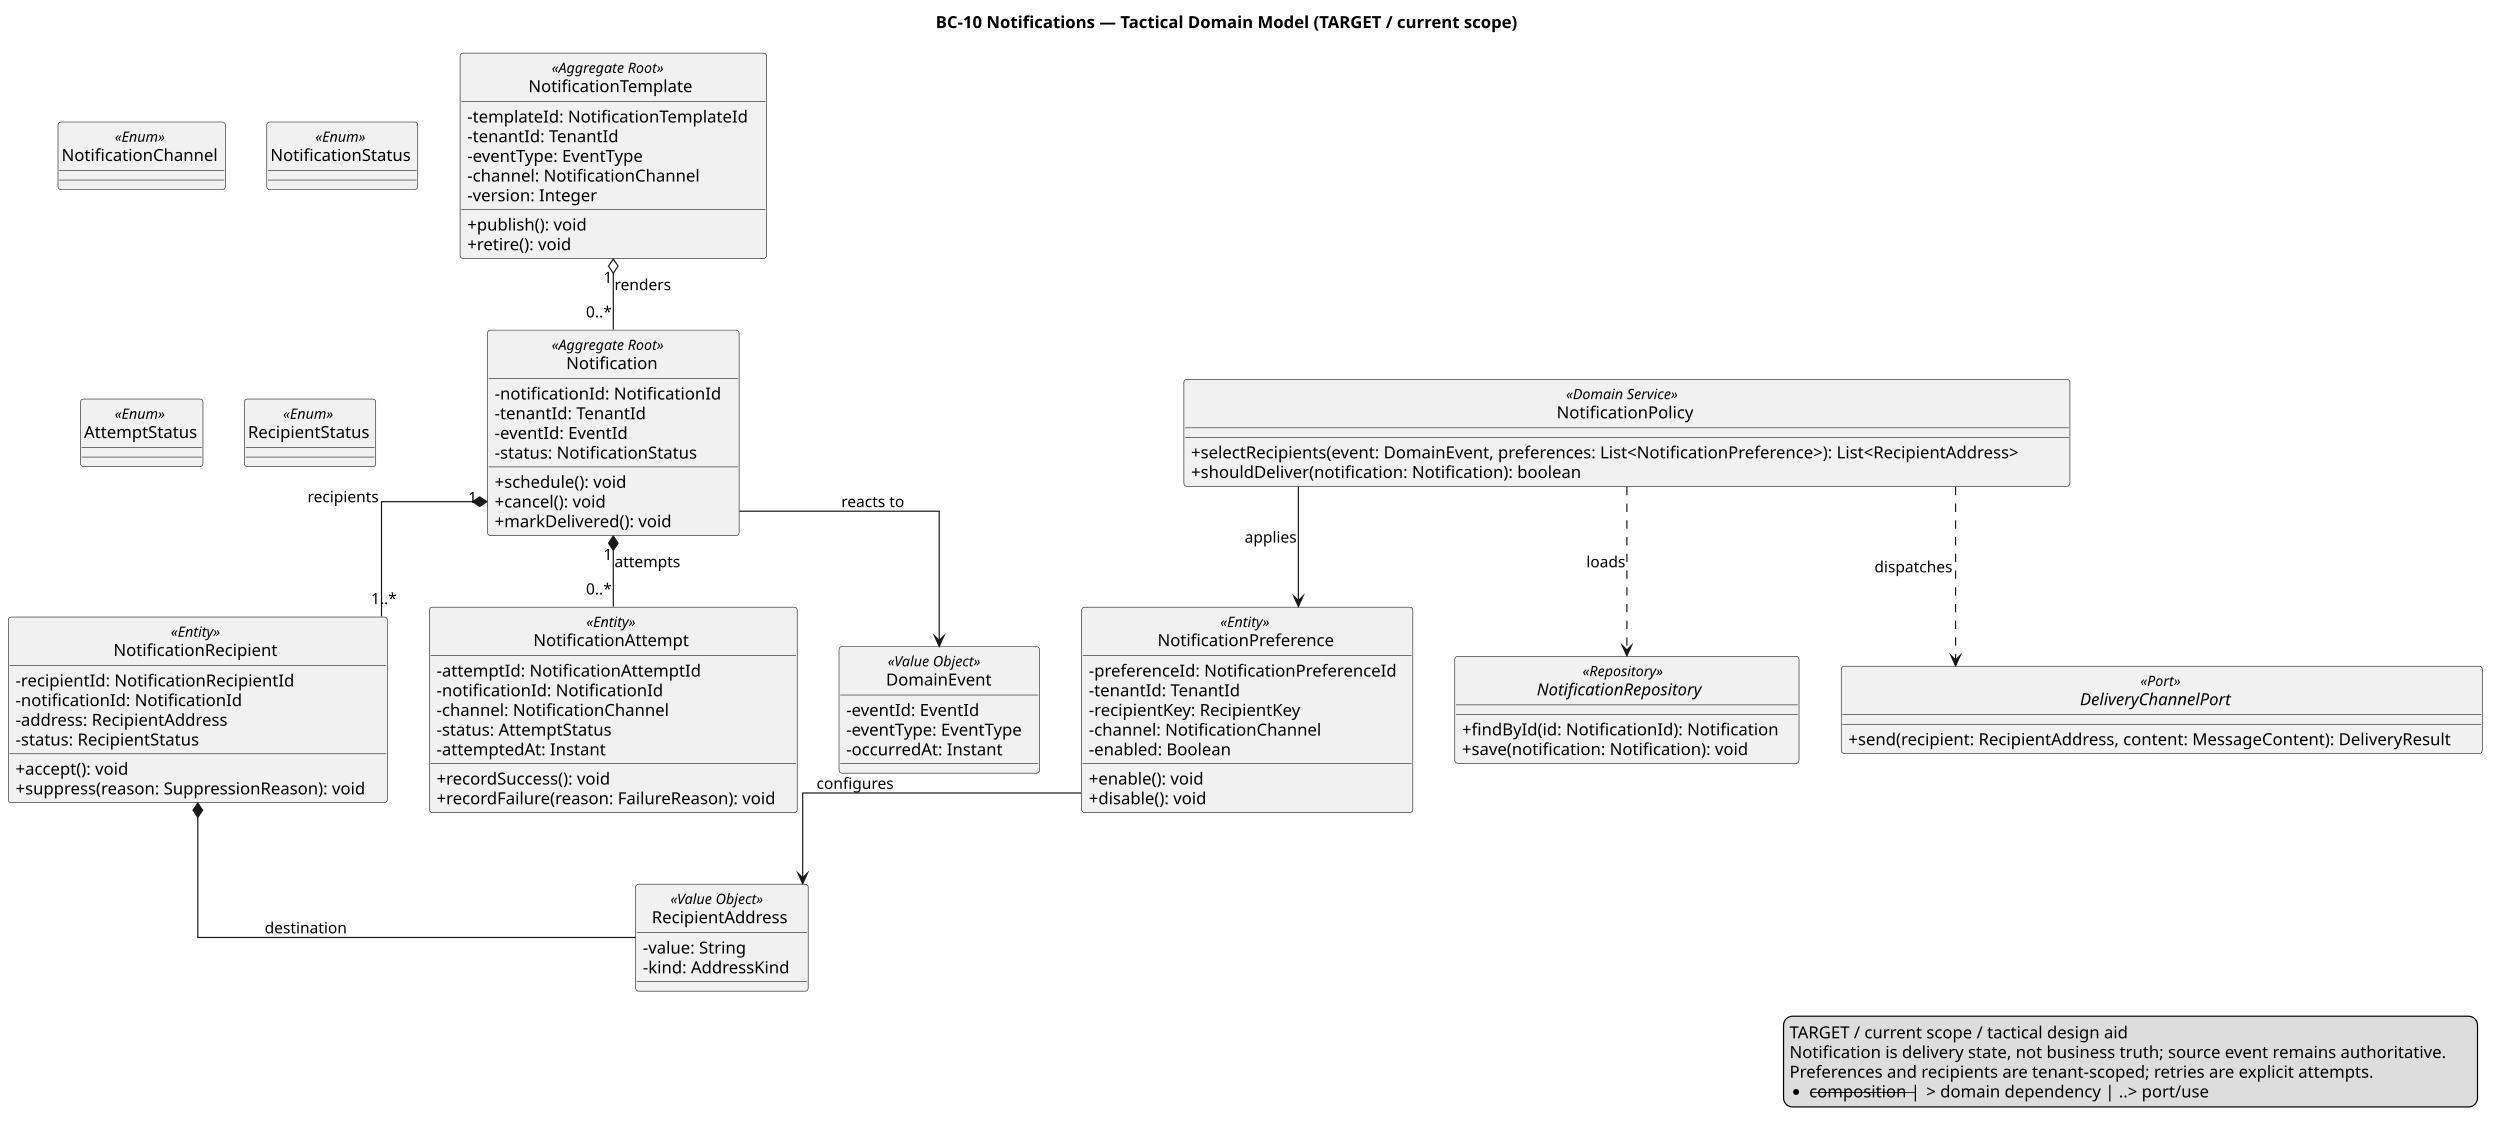
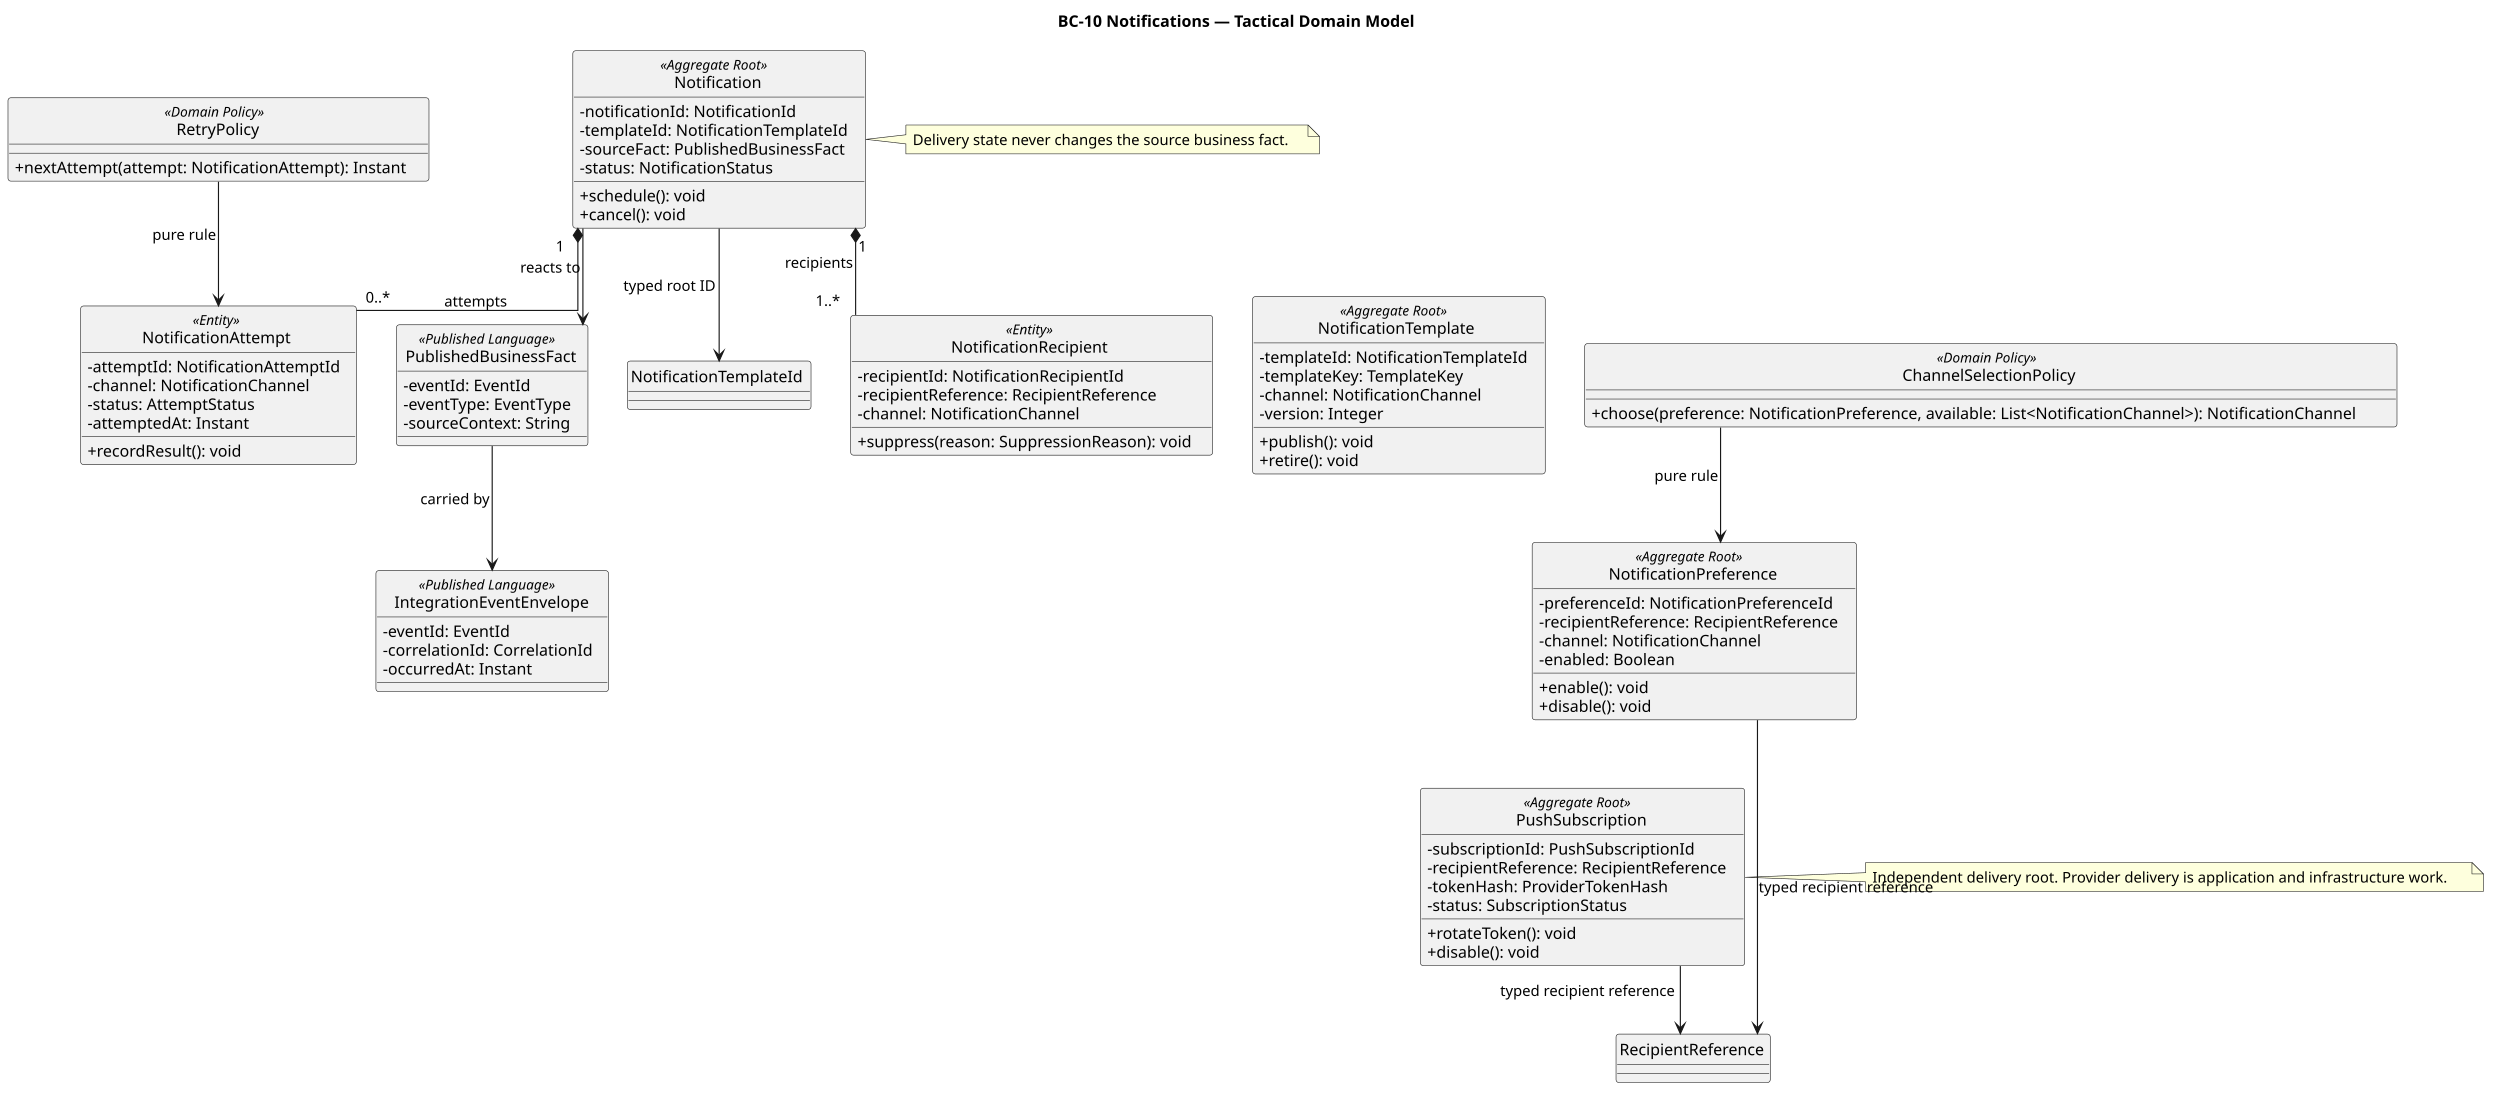
- <svg xmlns="http://www.w3.org/2000/svg" contentStyleType="text/css" data-diagram-type="CLASS" height="946px" preserveAspectRatio="none" style="width:2094px;height:946px;background:#FFFFFF;" version="1.1" viewBox="0 0 2094 946" width="2094px" zoomAndPan="magnify">
+ <svg xmlns="http://www.w3.org/2000/svg" contentStyleType="text/css" data-diagram-type="CLASS" height="964px" preserveAspectRatio="none" style="width:2192px;height:964px;background:#FFFFFF;" version="1.1" viewBox="0 0 2192 964" width="2192px" zoomAndPan="magnify">
  <defs />
  <g>
    <g class="title" data-source-line="1">
-       <text fill="#000000" font-family="sans-serif" font-size="14" font-weight="700" lengthAdjust="spacing" textLength="519.716" x="783.728" y="23.535">BC-10 Notifications — Tactical Domain Model (TARGET / current scope)</text>
+       <text fill="#000000" font-family="sans-serif" font-size="14" font-weight="700" lengthAdjust="spacing" textLength="330.6" x="927.403" y="23.535">BC-10 Notifications — Tactical Domain Model</text>
    </g>
-     <g class="entity" data-qualified-name="NotificationTemplate" data-source-line="7" id="ent0001">
-       <rect fill="#F1F1F1" height="172.039" rx="2.5" ry="2.5" style="stroke:#181818;stroke-width:0.5;" width="256.624" x="385.38" y="44.488" />
-       <text fill="#000000" font-family="sans-serif" font-size="12" font-style="italic" lengthAdjust="spacing" textLength="103.312" x="462.036" y="61.09">«Aggregate Root»</text>
-       <text fill="#000000" font-family="sans-serif" font-size="14" lengthAdjust="spacing" textLength="142.242" x="442.571" y="77.156">NotificationTemplate</text>
-       <line style="stroke:#181818;stroke-width:0.5;" x1="386.38" x2="641.004" y1="85.109" y2="85.109" />
-       <text fill="#000000" font-family="sans-serif" font-size="14" lengthAdjust="spacing" textLength="244.624" x="391.38" y="102.644">-templateId: NotificationTemplateId</text>
-       <text fill="#000000" font-family="sans-serif" font-size="14" lengthAdjust="spacing" textLength="133.027" x="391.38" y="119.133">-tenantId: TenantId</text>
-       <text fill="#000000" font-family="sans-serif" font-size="14" lengthAdjust="spacing" textLength="155.846" x="391.38" y="135.621">-eventType: EventType</text>
-       <text fill="#000000" font-family="sans-serif" font-size="14" lengthAdjust="spacing" textLength="203.998" x="391.38" y="152.109">-channel: NotificationChannel</text>
-       <text fill="#000000" font-family="sans-serif" font-size="14" lengthAdjust="spacing" textLength="114.222" x="391.38" y="168.598">-version: Integer</text>
-       <line style="stroke:#181818;stroke-width:0.5;" x1="386.38" x2="641.004" y1="175.551" y2="175.551" />
-       <text fill="#000000" font-family="sans-serif" font-size="14" lengthAdjust="spacing" textLength="108.028" x="391.38" y="193.086">+publish(): void</text>
-       <text fill="#000000" font-family="sans-serif" font-size="14" lengthAdjust="spacing" textLength="94.138" x="391.38" y="209.574">+retire(): void</text>
+     <g class="entity" data-qualified-name="Notification" data-source-line="7" id="ent0001">
+       <rect fill="#F1F1F1" height="155.551" rx="2.5" ry="2.5" style="stroke:#181818;stroke-width:0.5;" width="256.624" x="502.25" y="44.488" />
+       <text fill="#000000" font-family="sans-serif" font-size="12" font-style="italic" lengthAdjust="spacing" textLength="103.312" x="578.906" y="61.09">«Aggregate Root»</text>
+       <text fill="#000000" font-family="sans-serif" font-size="14" lengthAdjust="spacing" textLength="78.894" x="591.115" y="77.156">Notification</text>
+       <line style="stroke:#181818;stroke-width:0.5;" x1="503.25" x2="757.874" y1="85.109" y2="85.109" />
+       <text fill="#000000" font-family="sans-serif" font-size="14" lengthAdjust="spacing" textLength="198.782" x="508.25" y="102.644">-notificationId: NotificationId</text>
+       <text fill="#000000" font-family="sans-serif" font-size="14" lengthAdjust="spacing" textLength="244.624" x="508.25" y="119.133">-templateId: NotificationTemplateId</text>
+       <text fill="#000000" font-family="sans-serif" font-size="14" lengthAdjust="spacing" textLength="241.828" x="508.25" y="135.621">-sourceFact: PublishedBusinessFact</text>
+       <text fill="#000000" font-family="sans-serif" font-size="14" lengthAdjust="spacing" textLength="178.589" x="508.25" y="152.109">-status: NotificationStatus</text>
+       <line style="stroke:#181818;stroke-width:0.5;" x1="503.25" x2="757.874" y1="159.062" y2="159.062" />
+       <text fill="#000000" font-family="sans-serif" font-size="14" lengthAdjust="spacing" textLength="117.94" x="508.25" y="176.598">+schedule(): void</text>
+       <text fill="#000000" font-family="sans-serif" font-size="14" lengthAdjust="spacing" textLength="100.406" x="508.25" y="193.086">+cancel(): void</text>
    </g>
-     <g class="entity" data-qualified-name="Notification" data-source-line="17" id="ent0002">
-       <rect fill="#F1F1F1" height="172.039" rx="2.5" ry="2.5" style="stroke:#181818;stroke-width:0.5;" width="210.782" x="408.3" y="276.518" />
-       <text fill="#000000" font-family="sans-serif" font-size="12" font-style="italic" lengthAdjust="spacing" textLength="103.312" x="462.035" y="293.12">«Aggregate Root»</text>
-       <text fill="#000000" font-family="sans-serif" font-size="14" lengthAdjust="spacing" textLength="78.894" x="474.244" y="309.186">Notification</text>
-       <line style="stroke:#181818;stroke-width:0.5;" x1="409.3" x2="618.082" y1="317.139" y2="317.139" />
-       <text fill="#000000" font-family="sans-serif" font-size="14" lengthAdjust="spacing" textLength="198.782" x="414.3" y="334.675">-notificationId: NotificationId</text>
-       <text fill="#000000" font-family="sans-serif" font-size="14" lengthAdjust="spacing" textLength="133.027" x="414.3" y="351.163">-tenantId: TenantId</text>
-       <text fill="#000000" font-family="sans-serif" font-size="14" lengthAdjust="spacing" textLength="115.978" x="414.3" y="367.651">-eventId: EventId</text>
-       <text fill="#000000" font-family="sans-serif" font-size="14" lengthAdjust="spacing" textLength="178.589" x="414.3" y="384.139">-status: NotificationStatus</text>
-       <line style="stroke:#181818;stroke-width:0.5;" x1="409.3" x2="618.082" y1="391.092" y2="391.092" />
-       <text fill="#000000" font-family="sans-serif" font-size="14" lengthAdjust="spacing" textLength="117.94" x="414.3" y="408.628">+schedule(): void</text>
-       <text fill="#000000" font-family="sans-serif" font-size="14" lengthAdjust="spacing" textLength="100.406" x="414.3" y="425.116">+cancel(): void</text>
-       <text fill="#000000" font-family="sans-serif" font-size="14" lengthAdjust="spacing" textLength="156.276" x="414.3" y="441.604">+markDelivered(): void</text>
+     <g class="entity" data-qualified-name="NotificationRecipient" data-source-line="16" id="ent0002">
+       <rect fill="#F1F1F1" height="122.574" rx="2.5" ry="2.5" style="stroke:#181818;stroke-width:0.5;" width="317.389" x="745.87" y="276.528" />
+       <text fill="#000000" font-family="sans-serif" font-size="12" font-style="italic" lengthAdjust="spacing" textLength="45.24" x="881.944" y="293.13">«Entity»</text>
+       <text fill="#000000" font-family="sans-serif" font-size="14" lengthAdjust="spacing" textLength="141.347" x="833.891" y="309.196">NotificationRecipient</text>
+       <line style="stroke:#181818;stroke-width:0.5;" x1="746.87" x2="1062.259" y1="317.149" y2="317.149" />
+       <text fill="#000000" font-family="sans-serif" font-size="14" lengthAdjust="spacing" textLength="243.325" x="751.87" y="334.685">-recipientId: NotificationRecipientId</text>
+       <text fill="#000000" font-family="sans-serif" font-size="14" lengthAdjust="spacing" textLength="272.316" x="751.87" y="351.173">-recipientReference: RecipientReference</text>
+       <text fill="#000000" font-family="sans-serif" font-size="14" lengthAdjust="spacing" textLength="203.998" x="751.87" y="367.661">-channel: NotificationChannel</text>
+       <line style="stroke:#181818;stroke-width:0.5;" x1="746.87" x2="1062.259" y1="374.614" y2="374.614" />
+       <text fill="#000000" font-family="sans-serif" font-size="14" lengthAdjust="spacing" textLength="305.389" x="751.87" y="392.149">+suppress(reason: SuppressionReason): void</text>
    </g>
-     <g class="entity" data-qualified-name="NotificationRecipient" data-source-line="27" id="ent0003">
-       <rect fill="#F1F1F1" height="155.551" rx="2.5" ry="2.5" style="stroke:#181818;stroke-width:0.5;" width="317.389" x="7" y="516.808" />
-       <text fill="#000000" font-family="sans-serif" font-size="12" font-style="italic" lengthAdjust="spacing" textLength="45.24" x="143.074" y="533.41">«Entity»</text>
-       <text fill="#000000" font-family="sans-serif" font-size="14" lengthAdjust="spacing" textLength="141.347" x="95.021" y="549.476">NotificationRecipient</text>
-       <line style="stroke:#181818;stroke-width:0.5;" x1="8" x2="323.389" y1="557.429" y2="557.429" />
-       <text fill="#000000" font-family="sans-serif" font-size="14" lengthAdjust="spacing" textLength="243.325" x="13" y="574.965">-recipientId: NotificationRecipientId</text>
-       <text fill="#000000" font-family="sans-serif" font-size="14" lengthAdjust="spacing" textLength="198.782" x="13" y="591.453">-notificationId: NotificationId</text>
-       <text fill="#000000" font-family="sans-serif" font-size="14" lengthAdjust="spacing" textLength="187.653" x="13" y="607.941">-address: RecipientAddress</text>
-       <text fill="#000000" font-family="sans-serif" font-size="14" lengthAdjust="spacing" textLength="162.148" x="13" y="624.429">-status: RecipientStatus</text>
-       <line style="stroke:#181818;stroke-width:0.5;" x1="8" x2="323.389" y1="631.383" y2="631.383" />
-       <text fill="#000000" font-family="sans-serif" font-size="14" lengthAdjust="spacing" textLength="101.719" x="13" y="648.918">+accept(): void</text>
-       <text fill="#000000" font-family="sans-serif" font-size="14" lengthAdjust="spacing" textLength="305.389" x="13" y="665.406">+suppress(reason: SuppressionReason): void</text>
+     <g class="entity" data-qualified-name="NotificationAttempt" data-source-line="23" id="ent0003">
+       <rect fill="#F1F1F1" height="139.062" rx="2.5" ry="2.5" style="stroke:#181818;stroke-width:0.5;" width="241.715" x="70.71" y="268.278" />
+       <text fill="#000000" font-family="sans-serif" font-size="12" font-style="italic" lengthAdjust="spacing" textLength="45.24" x="168.947" y="284.88">«Entity»</text>
+       <text fill="#000000" font-family="sans-serif" font-size="14" lengthAdjust="spacing" textLength="133.943" x="124.596" y="300.946">NotificationAttempt</text>
+       <line style="stroke:#181818;stroke-width:0.5;" x1="71.71" x2="311.425" y1="308.899" y2="308.899" />
+       <text fill="#000000" font-family="sans-serif" font-size="14" lengthAdjust="spacing" textLength="229.715" x="76.71" y="326.435">-attemptId: NotificationAttemptId</text>
+       <text fill="#000000" font-family="sans-serif" font-size="14" lengthAdjust="spacing" textLength="203.998" x="76.71" y="342.923">-channel: NotificationChannel</text>
+       <text fill="#000000" font-family="sans-serif" font-size="14" lengthAdjust="spacing" textLength="154.745" x="76.71" y="359.411">-status: AttemptStatus</text>
+       <text fill="#000000" font-family="sans-serif" font-size="14" lengthAdjust="spacing" textLength="148.34" x="76.71" y="375.899">-attemptedAt: Instant</text>
+       <line style="stroke:#181818;stroke-width:0.5;" x1="71.71" x2="311.425" y1="382.853" y2="382.853" />
+       <text fill="#000000" font-family="sans-serif" font-size="14" lengthAdjust="spacing" textLength="143.398" x="76.71" y="400.388">+recordResult(): void</text>
    </g>
-     <g class="entity" data-qualified-name="NotificationPreference" data-source-line="36" id="ent0004">
-       <rect fill="#F1F1F1" height="172.039" rx="2.5" ry="2.5" style="stroke:#181818;stroke-width:0.5;" width="277.419" x="905.98" y="508.558" />
-       <text fill="#000000" font-family="sans-serif" font-size="12" font-style="italic" lengthAdjust="spacing" textLength="45.24" x="1022.069" y="525.16">«Entity»</text>
-       <text fill="#000000" font-family="sans-serif" font-size="14" lengthAdjust="spacing" textLength="150.295" x="969.542" y="541.226">NotificationPreference</text>
-       <line style="stroke:#181818;stroke-width:0.5;" x1="906.98" x2="1182.399" y1="549.179" y2="549.179" />
-       <text fill="#000000" font-family="sans-serif" font-size="14" lengthAdjust="spacing" textLength="265.419" x="911.98" y="566.715">-preferenceId: NotificationPreferenceId</text>
-       <text fill="#000000" font-family="sans-serif" font-size="14" lengthAdjust="spacing" textLength="133.027" x="911.98" y="583.203">-tenantId: TenantId</text>
-       <text fill="#000000" font-family="sans-serif" font-size="14" lengthAdjust="spacing" textLength="187.25" x="911.98" y="599.691">-recipientKey: RecipientKey</text>
-       <text fill="#000000" font-family="sans-serif" font-size="14" lengthAdjust="spacing" textLength="203.998" x="911.98" y="616.179">-channel: NotificationChannel</text>
-       <text fill="#000000" font-family="sans-serif" font-size="14" lengthAdjust="spacing" textLength="124.168" x="911.98" y="632.668">-enabled: Boolean</text>
-       <line style="stroke:#181818;stroke-width:0.5;" x1="906.98" x2="1182.399" y1="639.621" y2="639.621" />
-       <text fill="#000000" font-family="sans-serif" font-size="14" lengthAdjust="spacing" textLength="102.676" x="911.98" y="657.156">+enable(): void</text>
-       <text fill="#000000" font-family="sans-serif" font-size="14" lengthAdjust="spacing" textLength="106.183" x="911.98" y="673.644">+disable(): void</text>
+     <g class="entity" data-qualified-name="NotificationTemplate" data-source-line="31" id="ent0004">
+       <rect fill="#F1F1F1" height="155.551" rx="2.5" ry="2.5" style="stroke:#181818;stroke-width:0.5;" width="256.624" x="1098.25" y="260.038" />
+       <text fill="#000000" font-family="sans-serif" font-size="12" font-style="italic" lengthAdjust="spacing" textLength="103.312" x="1174.906" y="276.64">«Aggregate Root»</text>
+       <text fill="#000000" font-family="sans-serif" font-size="14" lengthAdjust="spacing" textLength="142.242" x="1155.441" y="292.706">NotificationTemplate</text>
+       <line style="stroke:#181818;stroke-width:0.5;" x1="1099.25" x2="1353.874" y1="300.659" y2="300.659" />
+       <text fill="#000000" font-family="sans-serif" font-size="14" lengthAdjust="spacing" textLength="244.624" x="1104.25" y="318.195">-templateId: NotificationTemplateId</text>
+       <text fill="#000000" font-family="sans-serif" font-size="14" lengthAdjust="spacing" textLength="188.549" x="1104.25" y="334.683">-templateKey: TemplateKey</text>
+       <text fill="#000000" font-family="sans-serif" font-size="14" lengthAdjust="spacing" textLength="203.998" x="1104.25" y="351.171">-channel: NotificationChannel</text>
+       <text fill="#000000" font-family="sans-serif" font-size="14" lengthAdjust="spacing" textLength="114.222" x="1104.25" y="367.659">-version: Integer</text>
+       <line style="stroke:#181818;stroke-width:0.5;" x1="1099.25" x2="1353.874" y1="374.613" y2="374.613" />
+       <text fill="#000000" font-family="sans-serif" font-size="14" lengthAdjust="spacing" textLength="108.028" x="1104.25" y="392.148">+publish(): void</text>
+       <text fill="#000000" font-family="sans-serif" font-size="14" lengthAdjust="spacing" textLength="94.138" x="1104.25" y="408.636">+retire(): void</text>
    </g>
-     <g class="entity" data-qualified-name="NotificationAttempt" data-source-line="46" id="ent0005">
-       <rect fill="#F1F1F1" height="172.039" rx="2.5" ry="2.5" style="stroke:#181818;stroke-width:0.5;" width="308.085" x="359.65" y="508.558" />
-       <text fill="#000000" font-family="sans-serif" font-size="12" font-style="italic" lengthAdjust="spacing" textLength="45.24" x="491.072" y="525.16">«Entity»</text>
-       <text fill="#000000" font-family="sans-serif" font-size="14" lengthAdjust="spacing" textLength="133.943" x="446.721" y="541.226">NotificationAttempt</text>
-       <line style="stroke:#181818;stroke-width:0.5;" x1="360.65" x2="666.735" y1="549.179" y2="549.179" />
-       <text fill="#000000" font-family="sans-serif" font-size="14" lengthAdjust="spacing" textLength="229.715" x="365.65" y="566.715">-attemptId: NotificationAttemptId</text>
-       <text fill="#000000" font-family="sans-serif" font-size="14" lengthAdjust="spacing" textLength="198.782" x="365.65" y="583.203">-notificationId: NotificationId</text>
-       <text fill="#000000" font-family="sans-serif" font-size="14" lengthAdjust="spacing" textLength="203.998" x="365.65" y="599.691">-channel: NotificationChannel</text>
-       <text fill="#000000" font-family="sans-serif" font-size="14" lengthAdjust="spacing" textLength="154.745" x="365.65" y="616.179">-status: AttemptStatus</text>
-       <text fill="#000000" font-family="sans-serif" font-size="14" lengthAdjust="spacing" textLength="148.34" x="365.65" y="632.668">-attemptedAt: Instant</text>
-       <line style="stroke:#181818;stroke-width:0.5;" x1="360.65" x2="666.735" y1="639.621" y2="639.621" />
-       <text fill="#000000" font-family="sans-serif" font-size="14" lengthAdjust="spacing" textLength="154.28" x="365.65" y="657.156">+recordSuccess(): void</text>
-       <text fill="#000000" font-family="sans-serif" font-size="14" lengthAdjust="spacing" textLength="296.085" x="365.65" y="673.644">+recordFailure(reason: FailureReason): void</text>
+     <g class="entity" data-qualified-name="NotificationPreference" data-source-line="40" id="ent0005">
+       <rect fill="#F1F1F1" height="155.551" rx="2.5" ry="2.5" style="stroke:#181818;stroke-width:0.5;" width="284.316" x="1343.41" y="475.588" />
+       <text fill="#000000" font-family="sans-serif" font-size="12" font-style="italic" lengthAdjust="spacing" textLength="103.312" x="1433.912" y="492.19">«Aggregate Root»</text>
+       <text fill="#000000" font-family="sans-serif" font-size="14" lengthAdjust="spacing" textLength="150.295" x="1410.421" y="508.256">NotificationPreference</text>
+       <line style="stroke:#181818;stroke-width:0.5;" x1="1344.41" x2="1626.726" y1="516.209" y2="516.209" />
+       <text fill="#000000" font-family="sans-serif" font-size="14" lengthAdjust="spacing" textLength="265.419" x="1349.41" y="533.745">-preferenceId: NotificationPreferenceId</text>
+       <text fill="#000000" font-family="sans-serif" font-size="14" lengthAdjust="spacing" textLength="272.316" x="1349.41" y="550.233">-recipientReference: RecipientReference</text>
+       <text fill="#000000" font-family="sans-serif" font-size="14" lengthAdjust="spacing" textLength="203.998" x="1349.41" y="566.721">-channel: NotificationChannel</text>
+       <text fill="#000000" font-family="sans-serif" font-size="14" lengthAdjust="spacing" textLength="124.168" x="1349.41" y="583.209">-enabled: Boolean</text>
+       <line style="stroke:#181818;stroke-width:0.5;" x1="1344.41" x2="1626.726" y1="590.163" y2="590.163" />
+       <text fill="#000000" font-family="sans-serif" font-size="14" lengthAdjust="spacing" textLength="102.676" x="1349.41" y="607.698">+enable(): void</text>
+       <text fill="#000000" font-family="sans-serif" font-size="14" lengthAdjust="spacing" textLength="106.183" x="1349.41" y="624.186">+disable(): void</text>
    </g>
-     <g class="entity" data-qualified-name="NotificationPolicy" data-source-line="56" id="ent0006">
-       <rect fill="#F1F1F1" height="89.598" rx="2.5" ry="2.5" style="stroke:#181818;stroke-width:0.5;" width="742.133" x="991.63" y="317.738" />
-       <text fill="#000000" font-family="sans-serif" font-size="12" font-style="italic" lengthAdjust="spacing" textLength="102.047" x="1311.673" y="334.34">«Domain Service»</text>
-       <text fill="#000000" font-family="sans-serif" font-size="14" lengthAdjust="spacing" textLength="117.811" x="1303.791" y="350.406">NotificationPolicy</text>
-       <line style="stroke:#181818;stroke-width:0.5;" x1="992.63" x2="1732.763" y1="358.359" y2="358.359" />
-       <line style="stroke:#181818;stroke-width:0.5;" x1="992.63" x2="1732.763" y1="366.359" y2="366.359" />
-       <text fill="#000000" font-family="sans-serif" font-size="14" lengthAdjust="spacing" textLength="730.133" x="997.63" y="383.894">+selectRecipients(event: DomainEvent, preferences: List&lt;NotificationPreference&gt;): List&lt;RecipientAddress&gt;</text>
-       <text fill="#000000" font-family="sans-serif" font-size="14" lengthAdjust="spacing" textLength="341.489" x="997.63" y="400.383">+shouldDeliver(notification: Notification): boolean</text>
+     <g class="entity" data-qualified-name="PushSubscription" data-source-line="49" id="ent0006">
+       <rect fill="#F1F1F1" height="155.551" rx="2.5" ry="2.5" style="stroke:#181818;stroke-width:0.5;" width="284.316" x="1245.41" y="691.138" />
+       <text fill="#000000" font-family="sans-serif" font-size="12" font-style="italic" lengthAdjust="spacing" textLength="103.312" x="1335.912" y="707.74">«Aggregate Root»</text>
+       <text fill="#000000" font-family="sans-serif" font-size="14" lengthAdjust="spacing" textLength="116.758" x="1329.189" y="723.806">PushSubscription</text>
+       <line style="stroke:#181818;stroke-width:0.5;" x1="1246.41" x2="1528.726" y1="731.759" y2="731.759" />
+       <text fill="#000000" font-family="sans-serif" font-size="14" lengthAdjust="spacing" textLength="243.51" x="1251.41" y="749.294">-subscriptionId: PushSubscriptionId</text>
+       <text fill="#000000" font-family="sans-serif" font-size="14" lengthAdjust="spacing" textLength="272.316" x="1251.41" y="765.783">-recipientReference: RecipientReference</text>
+       <text fill="#000000" font-family="sans-serif" font-size="14" lengthAdjust="spacing" textLength="220.978" x="1251.41" y="782.271">-tokenHash: ProviderTokenHash</text>
+       <text fill="#000000" font-family="sans-serif" font-size="14" lengthAdjust="spacing" textLength="184.201" x="1251.41" y="798.759">-status: SubscriptionStatus</text>
+       <line style="stroke:#181818;stroke-width:0.5;" x1="1246.41" x2="1528.726" y1="805.712" y2="805.712" />
+       <text fill="#000000" font-family="sans-serif" font-size="14" lengthAdjust="spacing" textLength="140.253" x="1251.41" y="823.248">+rotateToken(): void</text>
+       <text fill="#000000" font-family="sans-serif" font-size="14" lengthAdjust="spacing" textLength="106.183" x="1251.41" y="839.736">+disable(): void</text>
    </g>
-     <g class="entity" data-qualified-name="RecipientAddress" data-source-line="61" id="ent0007">
-       <rect fill="#F1F1F1" height="89.598" rx="2.5" ry="2.5" style="stroke:#181818;stroke-width:0.5;" width="144.46" x="532.46" y="740.598" />
-       <text fill="#000000" font-family="sans-serif" font-size="12" font-style="italic" lengthAdjust="spacing" textLength="86.291" x="561.544" y="757.2">«Value Object»</text>
-       <text fill="#000000" font-family="sans-serif" font-size="14" lengthAdjust="spacing" textLength="117.537" x="545.921" y="773.266">RecipientAddress</text>
-       <line style="stroke:#181818;stroke-width:0.5;" x1="533.46" x2="675.92" y1="781.219" y2="781.219" />
-       <text fill="#000000" font-family="sans-serif" font-size="14" lengthAdjust="spacing" textLength="92.442" x="538.46" y="798.755">-value: String</text>
-       <text fill="#000000" font-family="sans-serif" font-size="14" lengthAdjust="spacing" textLength="132.46" x="538.46" y="815.243">-kind: AddressKind</text>
-       <line style="stroke:#181818;stroke-width:0.5;" x1="533.46" x2="675.92" y1="822.196" y2="822.196" />
+     <g class="entity" data-qualified-name="PublishedBusinessFact" data-source-line="58" id="ent0007">
+       <rect fill="#F1F1F1" height="106.086" rx="2.5" ry="2.5" style="stroke:#181818;stroke-width:0.5;" width="167.887" x="347.62" y="284.768" />
+       <text fill="#000000" font-family="sans-serif" font-size="12" font-style="italic" lengthAdjust="spacing" textLength="128.941" x="367.093" y="301.37">«Published Language»</text>
+       <text fill="#000000" font-family="sans-serif" font-size="14" lengthAdjust="spacing" textLength="152.1" x="355.514" y="317.436">PublishedBusinessFact</text>
+       <line style="stroke:#181818;stroke-width:0.5;" x1="348.62" x2="514.507" y1="325.389" y2="325.389" />
+       <text fill="#000000" font-family="sans-serif" font-size="14" lengthAdjust="spacing" textLength="115.978" x="353.62" y="342.925">-eventId: EventId</text>
+       <text fill="#000000" font-family="sans-serif" font-size="14" lengthAdjust="spacing" textLength="155.846" x="353.62" y="359.413">-eventType: EventType</text>
+       <text fill="#000000" font-family="sans-serif" font-size="14" lengthAdjust="spacing" textLength="155.887" x="353.62" y="375.901">-sourceContext: String</text>
+       <line style="stroke:#181818;stroke-width:0.5;" x1="348.62" x2="514.507" y1="382.854" y2="382.854" />
    </g>
-     <g class="entity" data-qualified-name="DomainEvent" data-source-line="66" id="ent0008">
-       <rect fill="#F1F1F1" height="106.086" rx="2.5" ry="2.5" style="stroke:#181818;stroke-width:0.5;" width="167.846" x="702.77" y="541.538" />
-       <text fill="#000000" font-family="sans-serif" font-size="12" font-style="italic" lengthAdjust="spacing" textLength="86.291" x="743.547" y="558.14">«Value Object»</text>
-       <text fill="#000000" font-family="sans-serif" font-size="14" lengthAdjust="spacing" textLength="89.182" x="742.102" y="574.206">DomainEvent</text>
-       <line style="stroke:#181818;stroke-width:0.5;" x1="703.77" x2="869.616" y1="582.159" y2="582.159" />
-       <text fill="#000000" font-family="sans-serif" font-size="14" lengthAdjust="spacing" textLength="115.978" x="708.77" y="599.694">-eventId: EventId</text>
-       <text fill="#000000" font-family="sans-serif" font-size="14" lengthAdjust="spacing" textLength="155.846" x="708.77" y="616.183">-eventType: EventType</text>
-       <text fill="#000000" font-family="sans-serif" font-size="14" lengthAdjust="spacing" textLength="138.305" x="708.77" y="632.671">-occurredAt: Instant</text>
-       <line style="stroke:#181818;stroke-width:0.5;" x1="703.77" x2="869.616" y1="639.624" y2="639.624" />
+     <g class="entity" data-qualified-name="IntegrationEventEnvelope" data-source-line="64" id="ent0008">
+       <rect fill="#F1F1F1" height="106.086" rx="2.5" ry="2.5" style="stroke:#181818;stroke-width:0.5;" width="203.919" x="329.61" y="500.318" />
+       <text fill="#000000" font-family="sans-serif" font-size="12" font-style="italic" lengthAdjust="spacing" textLength="128.941" x="367.099" y="516.92">«Published Language»</text>
+       <text fill="#000000" font-family="sans-serif" font-size="14" lengthAdjust="spacing" textLength="171.657" x="345.741" y="532.986">IntegrationEventEnvelope</text>
+       <line style="stroke:#181818;stroke-width:0.5;" x1="330.61" x2="532.529" y1="540.939" y2="540.939" />
+       <text fill="#000000" font-family="sans-serif" font-size="14" lengthAdjust="spacing" textLength="115.978" x="335.61" y="558.475">-eventId: EventId</text>
+       <text fill="#000000" font-family="sans-serif" font-size="14" lengthAdjust="spacing" textLength="191.919" x="335.61" y="574.963">-correlationId: CorrelationId</text>
+       <text fill="#000000" font-family="sans-serif" font-size="14" lengthAdjust="spacing" textLength="138.305" x="335.61" y="591.451">-occurredAt: Instant</text>
+       <line style="stroke:#181818;stroke-width:0.5;" x1="330.61" x2="532.529" y1="598.404" y2="598.404" />
    </g>
-     <g class="entity" data-qualified-name="NotificationRepository" data-source-line="72" id="ent0009">
-       <rect fill="#F1F1F1" height="89.598" rx="2.5" ry="2.5" style="stroke:#181818;stroke-width:0.5;" width="288.35" x="1218.52" y="549.778" />
-       <text fill="#000000" font-family="sans-serif" font-size="12" font-style="italic" lengthAdjust="spacing" textLength="74.397" x="1325.497" y="566.38">«Repository»</text>
-       <text fill="#000000" font-family="sans-serif" font-size="14" font-style="italic" lengthAdjust="spacing" textLength="151.019" x="1287.185" y="582.446">NotificationRepository</text>
-       <line style="stroke:#181818;stroke-width:0.5;" x1="1219.52" x2="1505.87" y1="590.399" y2="590.399" />
-       <line style="stroke:#181818;stroke-width:0.5;" x1="1219.52" x2="1505.87" y1="598.399" y2="598.399" />
-       <text fill="#000000" font-family="sans-serif" font-size="14" lengthAdjust="spacing" textLength="276.35" x="1224.52" y="615.934">+findById(id: NotificationId): Notification</text>
-       <text fill="#000000" font-family="sans-serif" font-size="14" lengthAdjust="spacing" textLength="252.704" x="1224.52" y="632.423">+save(notification: Notification): void</text>
+     <g class="entity" data-qualified-name="ChannelSelectionPolicy" data-source-line="70" id="ent0009">
+       <rect fill="#F1F1F1" height="73.109" rx="2.5" ry="2.5" style="stroke:#181818;stroke-width:0.5;" width="712.219" x="1389.46" y="301.258" />
+       <text fill="#000000" font-family="sans-serif" font-size="12" font-style="italic" lengthAdjust="spacing" textLength="94.834" x="1698.152" y="317.86">«Domain Policy»</text>
+       <text fill="#000000" font-family="sans-serif" font-size="14" lengthAdjust="spacing" textLength="155.176" x="1667.982" y="333.926">ChannelSelectionPolicy</text>
+       <line style="stroke:#181818;stroke-width:0.5;" x1="1390.46" x2="2100.679" y1="341.879" y2="341.879" />
+       <line style="stroke:#181818;stroke-width:0.5;" x1="1390.46" x2="2100.679" y1="349.879" y2="349.879" />
+       <text fill="#000000" font-family="sans-serif" font-size="14" lengthAdjust="spacing" textLength="700.219" x="1395.46" y="367.414">+choose(preference: NotificationPreference, available: List&lt;NotificationChannel&gt;): NotificationChannel</text>
    </g>
-     <g class="entity" data-qualified-name="DeliveryChannelPort" data-source-line="77" id="ent0010">
-       <rect fill="#F1F1F1" height="73.109" rx="2.5" ry="2.5" style="stroke:#181818;stroke-width:0.5;" width="536.952" x="1542.22" y="558.028" />
-       <text fill="#000000" font-family="sans-serif" font-size="12" font-style="italic" lengthAdjust="spacing" textLength="35.977" x="1792.708" y="574.63">«Port»</text>
-       <text fill="#000000" font-family="sans-serif" font-size="14" font-style="italic" lengthAdjust="spacing" textLength="137.102" x="1742.145" y="590.696">DeliveryChannelPort</text>
-       <line style="stroke:#181818;stroke-width:0.5;" x1="1543.22" x2="2078.172" y1="598.649" y2="598.649" />
-       <line style="stroke:#181818;stroke-width:0.5;" x1="1543.22" x2="2078.172" y1="606.649" y2="606.649" />
-       <text fill="#000000" font-family="sans-serif" font-size="14" lengthAdjust="spacing" textLength="524.952" x="1548.22" y="624.184">+send(recipient: RecipientAddress, content: MessageContent): DeliveryResult</text>
+     <g class="entity" data-qualified-name="RetryPolicy" data-source-line="74" id="ent0010">
+       <rect fill="#F1F1F1" height="73.109" rx="2.5" ry="2.5" style="stroke:#181818;stroke-width:0.5;" width="369.13" x="7" y="85.708" />
+       <text fill="#000000" font-family="sans-serif" font-size="12" font-style="italic" lengthAdjust="spacing" textLength="94.834" x="144.148" y="102.31">«Domain Policy»</text>
+       <text fill="#000000" font-family="sans-serif" font-size="14" lengthAdjust="spacing" textLength="73.849" x="154.641" y="118.376">RetryPolicy</text>
+       <line style="stroke:#181818;stroke-width:0.5;" x1="8" x2="375.13" y1="126.329" y2="126.329" />
+       <line style="stroke:#181818;stroke-width:0.5;" x1="8" x2="375.13" y1="134.329" y2="134.329" />
+       <text fill="#000000" font-family="sans-serif" font-size="14" lengthAdjust="spacing" textLength="357.13" x="13" y="151.864">+nextAttempt(attempt: NotificationAttempt): Instant</text>
    </g>
-     <g class="entity" data-qualified-name="NotificationChannel" data-source-line="81" id="ent0011">
-       <rect fill="#F1F1F1" height="56.621" rx="2.5" ry="2.5" style="stroke:#181818;stroke-width:0.5;" width="140.224" x="48.58" y="102.188" />
-       <text fill="#000000" font-family="sans-serif" font-size="12" font-style="italic" lengthAdjust="spacing" textLength="45.176" x="96.104" y="118.79">«Enum»</text>
-       <text fill="#000000" font-family="sans-serif" font-size="14" lengthAdjust="spacing" textLength="134.224" x="51.58" y="134.856">NotificationChannel</text>
-       <line style="stroke:#181818;stroke-width:0.5;" x1="49.58" x2="187.804" y1="142.809" y2="142.809" />
-       <line style="stroke:#181818;stroke-width:0.5;" x1="49.58" x2="187.804" y1="150.809" y2="150.809" />
+     <g class="entity" data-qualified-name="NotificationTemplateId" data-source-line="80" id="ent0013">
+       <rect fill="#F1F1F1" height="42.488" rx="2.5" ry="2.5" style="stroke:#181818;stroke-width:0.5;" width="161.087" x="550.02" y="316.568" />
+       <text fill="#000000" font-family="sans-serif" font-size="14" lengthAdjust="spacing" textLength="155.087" x="553.02" y="335.103">NotificationTemplateId</text>
+       <line style="stroke:#181818;stroke-width:0.5;" x1="551.02" x2="710.107" y1="343.057" y2="343.057" />
+       <line style="stroke:#181818;stroke-width:0.5;" x1="551.02" x2="710.107" y1="351.057" y2="351.057" />
    </g>
-     <g class="entity" data-qualified-name="NotificationStatus" data-source-line="82" id="ent0012">
-       <rect fill="#F1F1F1" height="56.621" rx="2.5" ry="2.5" style="stroke:#181818;stroke-width:0.5;" width="126.463" x="223.46" y="102.188" />
-       <text fill="#000000" font-family="sans-serif" font-size="12" font-style="italic" lengthAdjust="spacing" textLength="45.176" x="264.104" y="118.79">«Enum»</text>
-       <text fill="#000000" font-family="sans-serif" font-size="14" lengthAdjust="spacing" textLength="120.463" x="226.46" y="134.856">NotificationStatus</text>
-       <line style="stroke:#181818;stroke-width:0.5;" x1="224.46" x2="348.923" y1="142.809" y2="142.809" />
-       <line style="stroke:#181818;stroke-width:0.5;" x1="224.46" x2="348.923" y1="150.809" y2="150.809" />
+     <g class="entity" data-qualified-name="RecipientReference" data-source-line="83" id="ent0017">
+       <rect fill="#F1F1F1" height="42.488" rx="2.5" ry="2.5" style="stroke:#181818;stroke-width:0.5;" width="135.24" x="1416.94" y="906.688" />
+       <text fill="#000000" font-family="sans-serif" font-size="14" lengthAdjust="spacing" textLength="129.24" x="1419.94" y="925.223">RecipientReference</text>
+       <line style="stroke:#181818;stroke-width:0.5;" x1="1417.94" x2="1551.18" y1="933.177" y2="933.177" />
+       <line style="stroke:#181818;stroke-width:0.5;" x1="1417.94" x2="1551.18" y1="941.177" y2="941.177" />
    </g>
-     <g class="entity" data-qualified-name="AttemptStatus" data-source-line="83" id="ent0013">
-       <rect fill="#F1F1F1" height="56.621" rx="2.5" ry="2.5" style="stroke:#181818;stroke-width:0.5;" width="102.619" x="67.38" y="334.228" />
-       <text fill="#000000" font-family="sans-serif" font-size="12" font-style="italic" lengthAdjust="spacing" textLength="45.176" x="96.102" y="350.83">«Enum»</text>
-       <text fill="#000000" font-family="sans-serif" font-size="14" lengthAdjust="spacing" textLength="96.619" x="70.38" y="366.896">AttemptStatus</text>
-       <line style="stroke:#181818;stroke-width:0.5;" x1="68.38" x2="168.999" y1="374.849" y2="374.849" />
-       <line style="stroke:#181818;stroke-width:0.5;" x1="68.38" x2="168.999" y1="382.849" y2="382.849" />
+     <g class="entity" data-qualified-name="GMN25" data-source-line="92" id="ent0026">
+       <path d="M794.28,109.608 L794.28,118.178 L759.03,122.178 L794.28,126.178 L794.28,134.919 A0,0 0 0 0 794.28,134.919 L1156.841,134.919 A0,0 0 0 0 1156.841,134.919 L1156.841,119.608 L1146.841,109.608 L794.28,109.608 A0,0 0 0 0 794.28,109.608" fill="#FEFFDD" style="stroke:#181818;stroke-width:0.5;" />
+       <path d="M1146.841,109.608 L1146.841,119.608 L1156.841,119.608 L1146.841,109.608" fill="#FEFFDD" style="stroke:#181818;stroke-width:0.5;" />
+       <text fill="#000000" font-family="sans-serif" font-size="13" lengthAdjust="spacing" textLength="341.561" x="800.28" y="127.177">Delivery state never changes the source business fact.</text>
    </g>
-     <g class="entity" data-qualified-name="RecipientStatus" data-source-line="84" id="ent0014">
-       <rect fill="#F1F1F1" height="56.621" rx="2.5" ry="2.5" style="stroke:#181818;stroke-width:0.5;" width="110.022" x="204.68" y="334.228" />
-       <text fill="#000000" font-family="sans-serif" font-size="12" font-style="italic" lengthAdjust="spacing" textLength="45.176" x="237.103" y="350.83">«Enum»</text>
-       <text fill="#000000" font-family="sans-serif" font-size="14" lengthAdjust="spacing" textLength="104.022" x="207.68" y="366.896">RecipientStatus</text>
-       <line style="stroke:#181818;stroke-width:0.5;" x1="205.68" x2="313.702" y1="374.849" y2="374.849" />
-       <line style="stroke:#181818;stroke-width:0.5;" x1="205.68" x2="313.702" y1="382.849" y2="382.849" />
+     <g class="entity" data-qualified-name="GMN28" data-source-line="96" id="ent0029">
+       <path d="M1635.72,756.258 L1635.72,765.178 L1530.07,769.178 L1635.72,773.178 L1635.72,781.569 A0,0 0 0 0 1635.72,781.569 L2177.405,781.569 A0,0 0 0 0 2177.405,781.569 L2177.405,766.258 L2167.405,756.258 L1635.72,756.258 A0,0 0 0 0 1635.72,756.258" fill="#FEFFDD" style="stroke:#181818;stroke-width:0.5;" />
+       <path d="M2167.405,756.258 L2167.405,766.258 L2177.405,766.258 L2167.405,756.258" fill="#FEFFDD" style="stroke:#181818;stroke-width:0.5;" />
+       <text fill="#000000" font-family="sans-serif" font-size="13" lengthAdjust="spacing" textLength="520.686" x="1641.72" y="773.827">Independent delivery root. Provider delivery is application and infrastructure work.</text>
    </g>
-     <g class="link" data-entity-1="ent0001" data-entity-2="ent0002" data-link-type="aggregation" data-source-line="86" id="lnk15">
-       <path codeLine="86" d="M513.69,228.908 C513.69,248.238 513.69,256.738 513.69,276.068" fill="none" id="NotificationTemplate-backto-Notification" style="stroke:#181818;stroke-width:1;" />
-       <polygon fill="none" points="513.69,216.908,509.69,222.908,513.69,228.908,517.69,222.908,513.69,216.908" style="stroke:#181818;stroke-width:1;stroke-linejoin:miter;stroke-miterlimit:10;" />
-       <text fill="#000000" font-family="sans-serif" font-size="13" lengthAdjust="spacing" textLength="48.001" x="514.69" y="243.057">renders</text>
-       <text fill="#000000" font-family="sans-serif" font-size="13" lengthAdjust="spacing" textLength="8.22" x="505.38" y="236.972">1</text>
-       <text fill="#000000" font-family="sans-serif" font-size="13" lengthAdjust="spacing" textLength="22.712" x="490.808" y="265.868">0..*</text>
+     <g class="link" data-entity-1="ent0001" data-entity-2="ent0002" data-link-type="composition" data-source-line="78" id="lnk11">
+       <path codeLine="78" d="M750.21,212.388 C750.21,237.328 750.21,252.558 750.21,276.158" fill="none" id="Notification-backto-NotificationRecipient" style="stroke:#181818;stroke-width:1;" />
+       <polygon fill="#181818" points="750.21,200.388,746.21,206.388,750.21,212.388,754.21,206.388,750.21,200.388" style="stroke:#181818;stroke-width:1;stroke-linejoin:miter;stroke-miterlimit:10;" />
+       <text fill="#000000" font-family="sans-serif" font-size="13" lengthAdjust="spacing" textLength="61.718" x="688.21" y="234.847">recipients</text>
+       <text fill="#000000" font-family="sans-serif" font-size="13" lengthAdjust="spacing" textLength="8.22" x="752.52" y="220.596">1</text>
+       <text fill="#000000" font-family="sans-serif" font-size="13" lengthAdjust="spacing" textLength="22.712" x="715.062" y="268.228">1..*</text>
    </g>
-     <g class="link" data-entity-1="ent0002" data-entity-2="ent0003" data-link-type="composition" data-source-line="87" id="lnk16">
-       <path codeLine="87" d="M395.82,420.198 C350.38,420.198 319.55,420.198 319.55,420.198 C319.55,420.198 319.55,469.958 319.55,516.318" fill="none" id="Notification-backto-NotificationRecipient" style="stroke:#181818;stroke-width:1;" />
-       <polygon fill="#181818" points="407.82,420.198,401.82,416.198,395.82,420.198,401.82,424.198,407.82,420.198" style="stroke:#181818;stroke-width:1;stroke-linejoin:miter;stroke-miterlimit:10;" />
-       <text fill="#000000" font-family="sans-serif" font-size="13" lengthAdjust="spacing" textLength="61.718" x="257.55" y="420.687">recipients</text>
-       <text fill="#000000" font-family="sans-serif" font-size="13" lengthAdjust="spacing" textLength="8.22" x="392.102" y="421.305">1</text>
-       <text fill="#000000" font-family="sans-serif" font-size="13" lengthAdjust="spacing" textLength="22.712" x="310.752" y="505.995">1..*</text>
+     <g class="link" data-entity-1="ent0001" data-entity-2="ent0003" data-link-type="composition" data-source-line="79" id="lnk12">
+       <path codeLine="79" d="M506.67,212.298 C506.67,248.718 506.67,272.178 506.67,272.178 C506.67,272.178 401.35,272.178 312.49,272.178" fill="none" id="Notification-backto-NotificationAttempt" style="stroke:#181818;stroke-width:1;" />
+       <polygon fill="#181818" points="506.67,200.298,502.67,206.298,506.67,212.298,510.67,206.298,506.67,200.298" style="stroke:#181818;stroke-width:1;stroke-linejoin:miter;stroke-miterlimit:10;" />
+       <text fill="#000000" font-family="sans-serif" font-size="13" lengthAdjust="spacing" textLength="55.955" x="389.52" y="268.747">attempts</text>
+       <text fill="#000000" font-family="sans-serif" font-size="13" lengthAdjust="spacing" textLength="8.22" x="487.289" y="220.498">1</text>
+       <text fill="#000000" font-family="sans-serif" font-size="13" lengthAdjust="spacing" textLength="22.712" x="320.551" y="265.3">0..*</text>
    </g>
-     <g class="link" data-entity-1="ent0002" data-entity-2="ent0005" data-link-type="composition" data-source-line="88" id="lnk17">
-       <path codeLine="88" d="M513.69,460.948 C513.69,480.268 513.69,488.778 513.69,508.108" fill="none" id="Notification-backto-NotificationAttempt" style="stroke:#181818;stroke-width:1;" />
-       <polygon fill="#181818" points="513.69,448.948,509.69,454.948,513.69,460.948,517.69,454.948,513.69,448.948" style="stroke:#181818;stroke-width:1;stroke-linejoin:miter;stroke-miterlimit:10;" />
-       <text fill="#000000" font-family="sans-serif" font-size="13" lengthAdjust="spacing" textLength="55.955" x="514.69" y="475.097">attempts</text>
-       <text fill="#000000" font-family="sans-serif" font-size="13" lengthAdjust="spacing" textLength="8.22" x="505.38" y="469.012">1</text>
-       <text fill="#000000" font-family="sans-serif" font-size="13" lengthAdjust="spacing" textLength="22.712" x="490.808" y="497.908">0..*</text>
+     <g class="link" data-entity-1="ent0001" data-entity-2="ent0013" data-link-type="dependency" data-source-line="80" id="lnk14">
+       <path codeLine="80" d="M630.56,200.388 C630.56,241.828 630.56,284.618 630.56,311.518" fill="none" id="Notification-to-NotificationTemplateId" style="stroke:#181818;stroke-width:1;" />
+       <polygon fill="#181818" points="630.56,316.518,634.56,307.518,630.56,311.518,626.56,307.518,630.56,316.518" style="stroke:#181818;stroke-width:1;stroke-linejoin:miter;stroke-miterlimit:10;" />
+       <text fill="#000000" font-family="sans-serif" font-size="13" lengthAdjust="spacing" textLength="83.123" x="546.56" y="255.027">typed root ID</text>
    </g>
-     <g class="link" data-entity-1="ent0003" data-entity-2="ent0007" data-link-type="composition" data-source-line="89" id="lnk18">
-       <path codeLine="89" d="M165.69,684.658 C165.69,737.308 165.69,785.198 165.69,785.198 C165.69,785.198 407.51,785.198 532.2,785.198" fill="none" id="NotificationRecipient-backto-RecipientAddress" style="stroke:#181818;stroke-width:1;" />
-       <polygon fill="#181818" points="165.69,672.658,161.69,678.658,165.69,684.658,169.69,678.658,165.69,672.658" style="stroke:#181818;stroke-width:1;stroke-linejoin:miter;stroke-miterlimit:10;" />
-       <text fill="#000000" font-family="sans-serif" font-size="13" lengthAdjust="spacing" textLength="70.592" x="221.68" y="781.767">destination</text>
+     <g class="link" data-entity-1="ent0001" data-entity-2="ent0007" data-link-type="dependency" data-source-line="81" id="lnk15">
+       <path codeLine="81" d="M511.09,200.388 C511.09,228.338 511.09,254.178 511.09,279.548" fill="none" id="Notification-to-PublishedBusinessFact" style="stroke:#181818;stroke-width:1;" />
+       <polygon fill="#181818" points="511.09,284.548,515.09,275.548,511.09,279.548,507.09,275.548,511.09,284.548" style="stroke:#181818;stroke-width:1;stroke-linejoin:miter;stroke-miterlimit:10;" />
+       <text fill="#000000" font-family="sans-serif" font-size="13" lengthAdjust="spacing" textLength="54.85" x="456.09" y="239.037">reacts to</text>
    </g>
-     <g class="link" data-entity-1="ent0002" data-entity-2="ent0008" data-link-type="dependency" data-source-line="90" id="lnk19">
-       <path codeLine="90" d="M619.24,428.198 C696.07,428.198 786.69,428.198 786.69,428.198 C786.69,428.198 786.69,487.788 786.69,536.478" fill="none" id="Notification-to-DomainEvent" style="stroke:#181818;stroke-width:1;" />
-       <polygon fill="#181818" points="786.69,541.478,790.69,532.478,786.69,536.478,782.69,532.478,786.69,541.478" style="stroke:#181818;stroke-width:1;stroke-linejoin:miter;stroke-miterlimit:10;" />
-       <text fill="#000000" font-family="sans-serif" font-size="13" lengthAdjust="spacing" textLength="54.85" x="704.61" y="424.767">reacts to</text>
+     <g class="link" data-entity-1="ent0007" data-entity-2="ent0008" data-link-type="dependency" data-source-line="82" id="lnk16">
+       <path codeLine="82" d="M431.56,391.098 C431.56,424.258 431.56,461.758 431.56,494.948" fill="none" id="PublishedBusinessFact-to-IntegrationEventEnvelope" style="stroke:#181818;stroke-width:1;" />
+       <polygon fill="#181818" points="431.56,499.948,435.56,490.948,431.56,494.948,427.56,490.948,431.56,499.948" style="stroke:#181818;stroke-width:1;stroke-linejoin:miter;stroke-miterlimit:10;" />
+       <text fill="#000000" font-family="sans-serif" font-size="13" lengthAdjust="spacing" textLength="62.747" x="368.56" y="442.087">carried by</text>
    </g>
-     <g class="link" data-entity-1="ent0004" data-entity-2="ent0007" data-link-type="dependency" data-source-line="91" id="lnk20">
-       <path codeLine="91" d="M905.51,664.198 C799.75,664.198 672.33,664.198 672.33,664.198 C672.33,664.198 672.33,700.808 672.33,735.268" fill="none" id="NotificationPreference-to-RecipientAddress" style="stroke:#181818;stroke-width:1;" />
-       <polygon fill="#181818" points="672.33,740.268,676.33,731.268,672.33,735.268,668.33,731.268,672.33,740.268" style="stroke:#181818;stroke-width:1;stroke-linejoin:miter;stroke-miterlimit:10;" />
-       <text fill="#000000" font-family="sans-serif" font-size="13" lengthAdjust="spacing" textLength="66.612" x="683.89" y="660.767">configures</text>
+     <g class="link" data-entity-1="ent0005" data-entity-2="ent0017" data-link-type="dependency" data-source-line="83" id="lnk18">
+       <path codeLine="83" d="M1540.95,631.428 C1540.95,718.478 1540.95,848.918 1540.95,901.268" fill="none" id="NotificationPreference-to-RecipientReference" style="stroke:#181818;stroke-width:1;" />
+       <polygon fill="#181818" points="1540.95,906.268,1544.95,897.268,1540.95,901.268,1536.95,897.268,1540.95,906.268" style="stroke:#181818;stroke-width:1;stroke-linejoin:miter;stroke-miterlimit:10;" />
+       <text fill="#000000" font-family="sans-serif" font-size="13" lengthAdjust="spacing" textLength="157.695" x="1541.95" y="782.417">typed recipient reference</text>
    </g>
-     <g class="link" data-entity-1="ent0006" data-entity-2="ent0009" data-link-type="dependency" data-source-line="92" id="lnk21">
-       <path codeLine="92" d="M1362.69,407.828 C1362.69,448.718 1362.69,503.558 1362.69,544.408" fill="none" id="NotificationPolicy-to-NotificationRepository" style="stroke:#181818;stroke-width:1;stroke-dasharray:7,7;" />
-       <polygon fill="#181818" points="1362.69,549.408,1366.69,540.408,1362.69,544.408,1358.69,540.408,1362.69,549.408" style="stroke:#181818;stroke-width:1;stroke-linejoin:miter;stroke-miterlimit:10;" />
-       <text fill="#000000" font-family="sans-serif" font-size="13" lengthAdjust="spacing" textLength="33.731" x="1328.69" y="475.187">loads</text>
+     <g class="link" data-entity-1="ent0006" data-entity-2="ent0017" data-link-type="dependency" data-source-line="84" id="lnk19">
+       <path codeLine="84" d="M1473.33,847.028 C1473.33,868.858 1473.33,885.838 1473.33,901.368" fill="none" id="PushSubscription-to-RecipientReference" style="stroke:#181818;stroke-width:1;" />
+       <polygon fill="#181818" points="1473.33,906.368,1477.33,897.368,1473.33,901.368,1469.33,897.368,1473.33,906.368" style="stroke:#181818;stroke-width:1;stroke-linejoin:miter;stroke-miterlimit:10;" />
+       <text fill="#000000" font-family="sans-serif" font-size="13" lengthAdjust="spacing" textLength="157.695" x="1315.33" y="873.267">typed recipient reference</text>
    </g>
-     <g class="link" data-entity-1="ent0006" data-entity-2="ent0010" data-link-type="dependency" data-source-line="93" id="lnk22">
-       <path codeLine="93" d="M1637.99,407.828 C1637.99,451.618 1637.99,512.138 1637.99,552.798" fill="none" id="NotificationPolicy-to-DeliveryChannelPort" style="stroke:#181818;stroke-width:1;stroke-dasharray:7,7;" />
-       <polygon fill="#181818" points="1637.99,557.798,1641.99,548.798,1637.99,552.798,1633.99,548.798,1637.99,557.798" style="stroke:#181818;stroke-width:1;stroke-linejoin:miter;stroke-miterlimit:10;" />
-       <text fill="#000000" font-family="sans-serif" font-size="13" lengthAdjust="spacing" textLength="67.387" x="1569.99" y="479.387">dispatches</text>
+     <g class="link" data-entity-1="ent0009" data-entity-2="ent0005" data-link-type="dependency" data-source-line="85" id="lnk20">
+       <path codeLine="85" d="M1508.59,374.868 C1508.59,402.428 1508.59,436.048 1508.59,470.308" fill="none" id="ChannelSelectionPolicy-to-NotificationPreference" style="stroke:#181818;stroke-width:1;" />
+       <polygon fill="#181818" points="1508.59,475.308,1512.59,466.308,1508.59,470.308,1504.59,466.308,1508.59,475.308" style="stroke:#181818;stroke-width:1;stroke-linejoin:miter;stroke-miterlimit:10;" />
+       <text fill="#000000" font-family="sans-serif" font-size="13" lengthAdjust="spacing" textLength="57.313" x="1450.59" y="421.657">pure rule</text>
    </g>
-     <g class="link" data-entity-1="ent0006" data-entity-2="ent0004" data-link-type="dependency" data-source-line="94" id="lnk23">
-       <path codeLine="94" d="M1087.52,407.828 C1087.52,436.318 1087.52,469.008 1087.52,503.068" fill="none" id="NotificationPolicy-to-NotificationPreference" style="stroke:#181818;stroke-width:1;" />
-       <polygon fill="#181818" points="1087.52,508.068,1091.52,499.068,1087.52,503.068,1083.52,499.068,1087.52,508.068" style="stroke:#181818;stroke-width:1;stroke-linejoin:miter;stroke-miterlimit:10;" />
-       <text fill="#000000" font-family="sans-serif" font-size="13" lengthAdjust="spacing" textLength="44.929" x="1042.52" y="454.517">applies</text>
-     </g>
-     <g class="legend" data-source-line="96">
-       <rect fill="#DDDDDD" height="75.953" rx="7.5" ry="7.5" style="stroke:#000000;stroke-width:1;" width="581.259" x="1493.913" y="851.196" />
-       <text fill="#000000" font-family="sans-serif" font-size="14" lengthAdjust="spacing" textLength="302.347" x="1498.913" y="869.731">TARGET / current scope / tactical design aid</text>
-       <text fill="#000000" font-family="sans-serif" font-size="14" lengthAdjust="spacing" textLength="571.259" x="1498.913" y="886.219">Notification is delivery state, not business truth; source event remains authoritative.</text>
-       <text fill="#000000" font-family="sans-serif" font-size="14" lengthAdjust="spacing" textLength="510.344" x="1498.913" y="902.708">Preferences and recipients are tenant-scoped; retries are explicit attempts.</text>
-       <ellipse cx="1504.413" cy="914.649" fill="#000000" rx="2.5" ry="2.5" />
-       <text fill="#000000" font-family="sans-serif" font-size="14" lengthAdjust="spacing" text-decoration="line-through" textLength="93.666" x="1515.343" y="919.196">composition |</text>
-       <text fill="#000000" font-family="sans-serif" font-size="14" lengthAdjust="spacing" textLength="250.482" x="1613.439" y="919.196">&gt; domain dependency | ..&gt; port/use</text>
+     <g class="link" data-entity-1="ent0010" data-entity-2="ent0003" data-link-type="dependency" data-source-line="86" id="lnk21">
+       <path codeLine="86" d="M191.56,159.318 C191.56,189.168 191.56,226.978 191.56,263.188" fill="none" id="RetryPolicy-to-NotificationAttempt" style="stroke:#181818;stroke-width:1;" />
+       <polygon fill="#181818" points="191.56,268.188,195.56,259.188,191.56,263.188,187.56,259.188,191.56,268.188" style="stroke:#181818;stroke-width:1;stroke-linejoin:miter;stroke-miterlimit:10;" />
+       <text fill="#000000" font-family="sans-serif" font-size="13" lengthAdjust="spacing" textLength="57.313" x="133.56" y="210.327">pure rule</text>
    </g>
  </g>
</svg>
